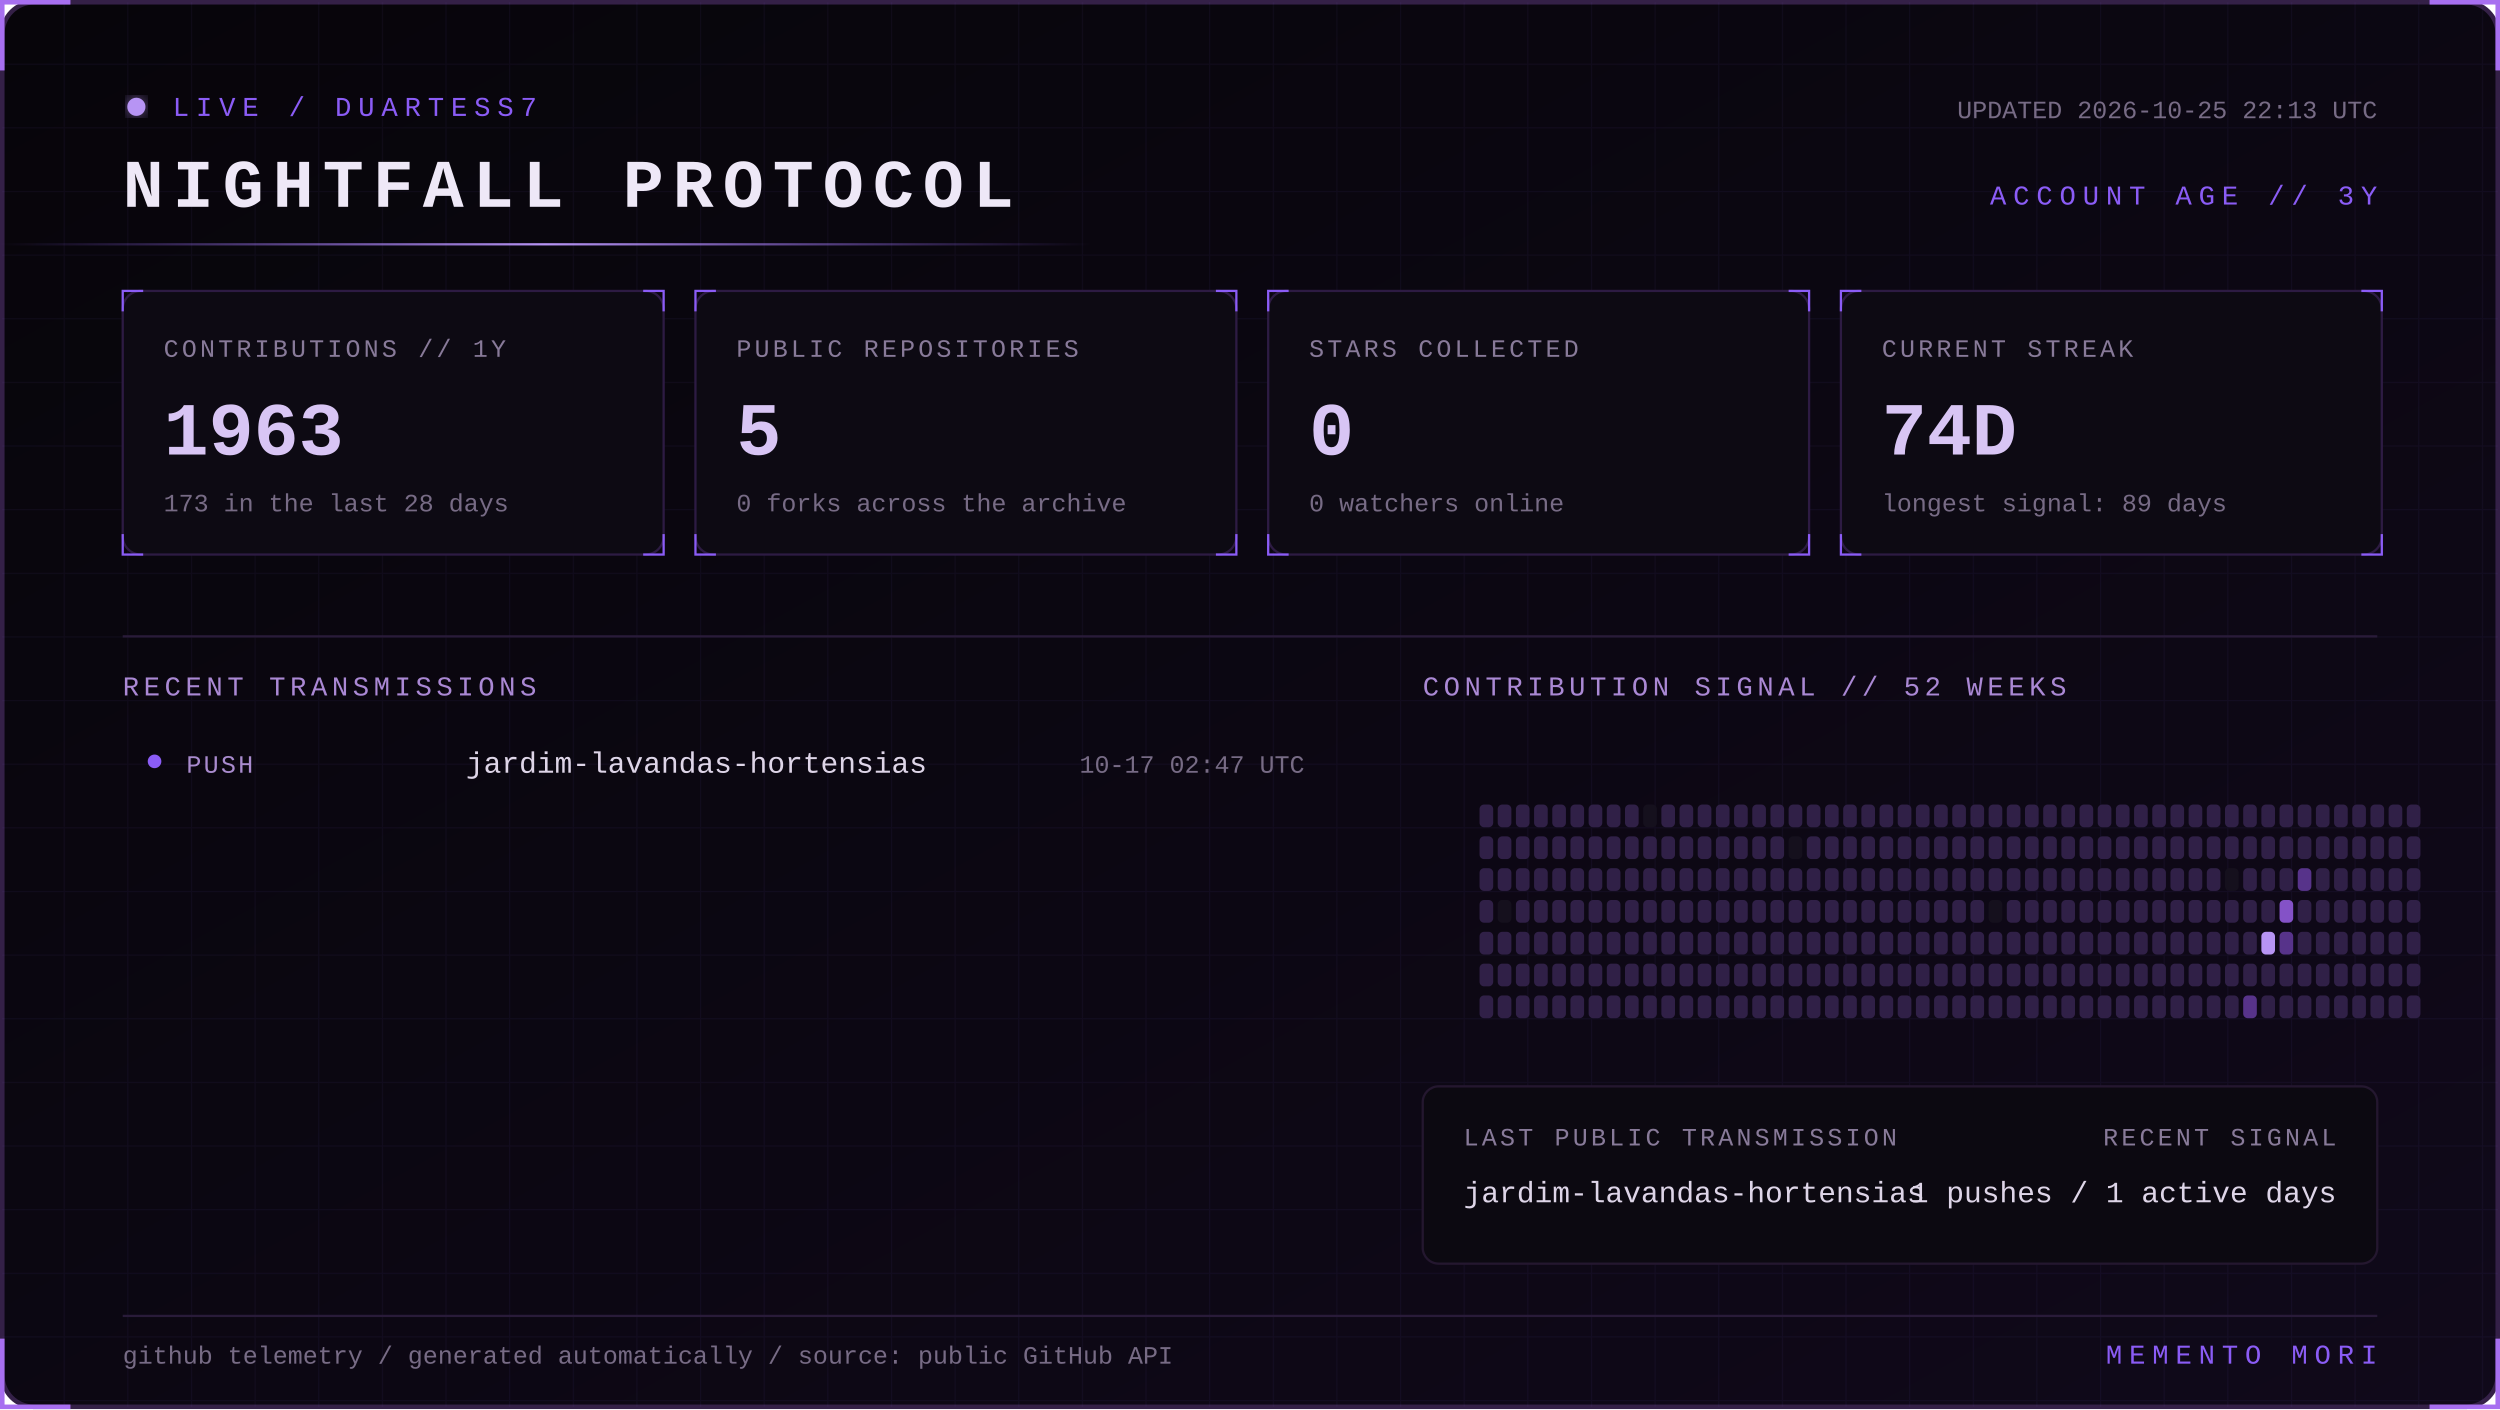
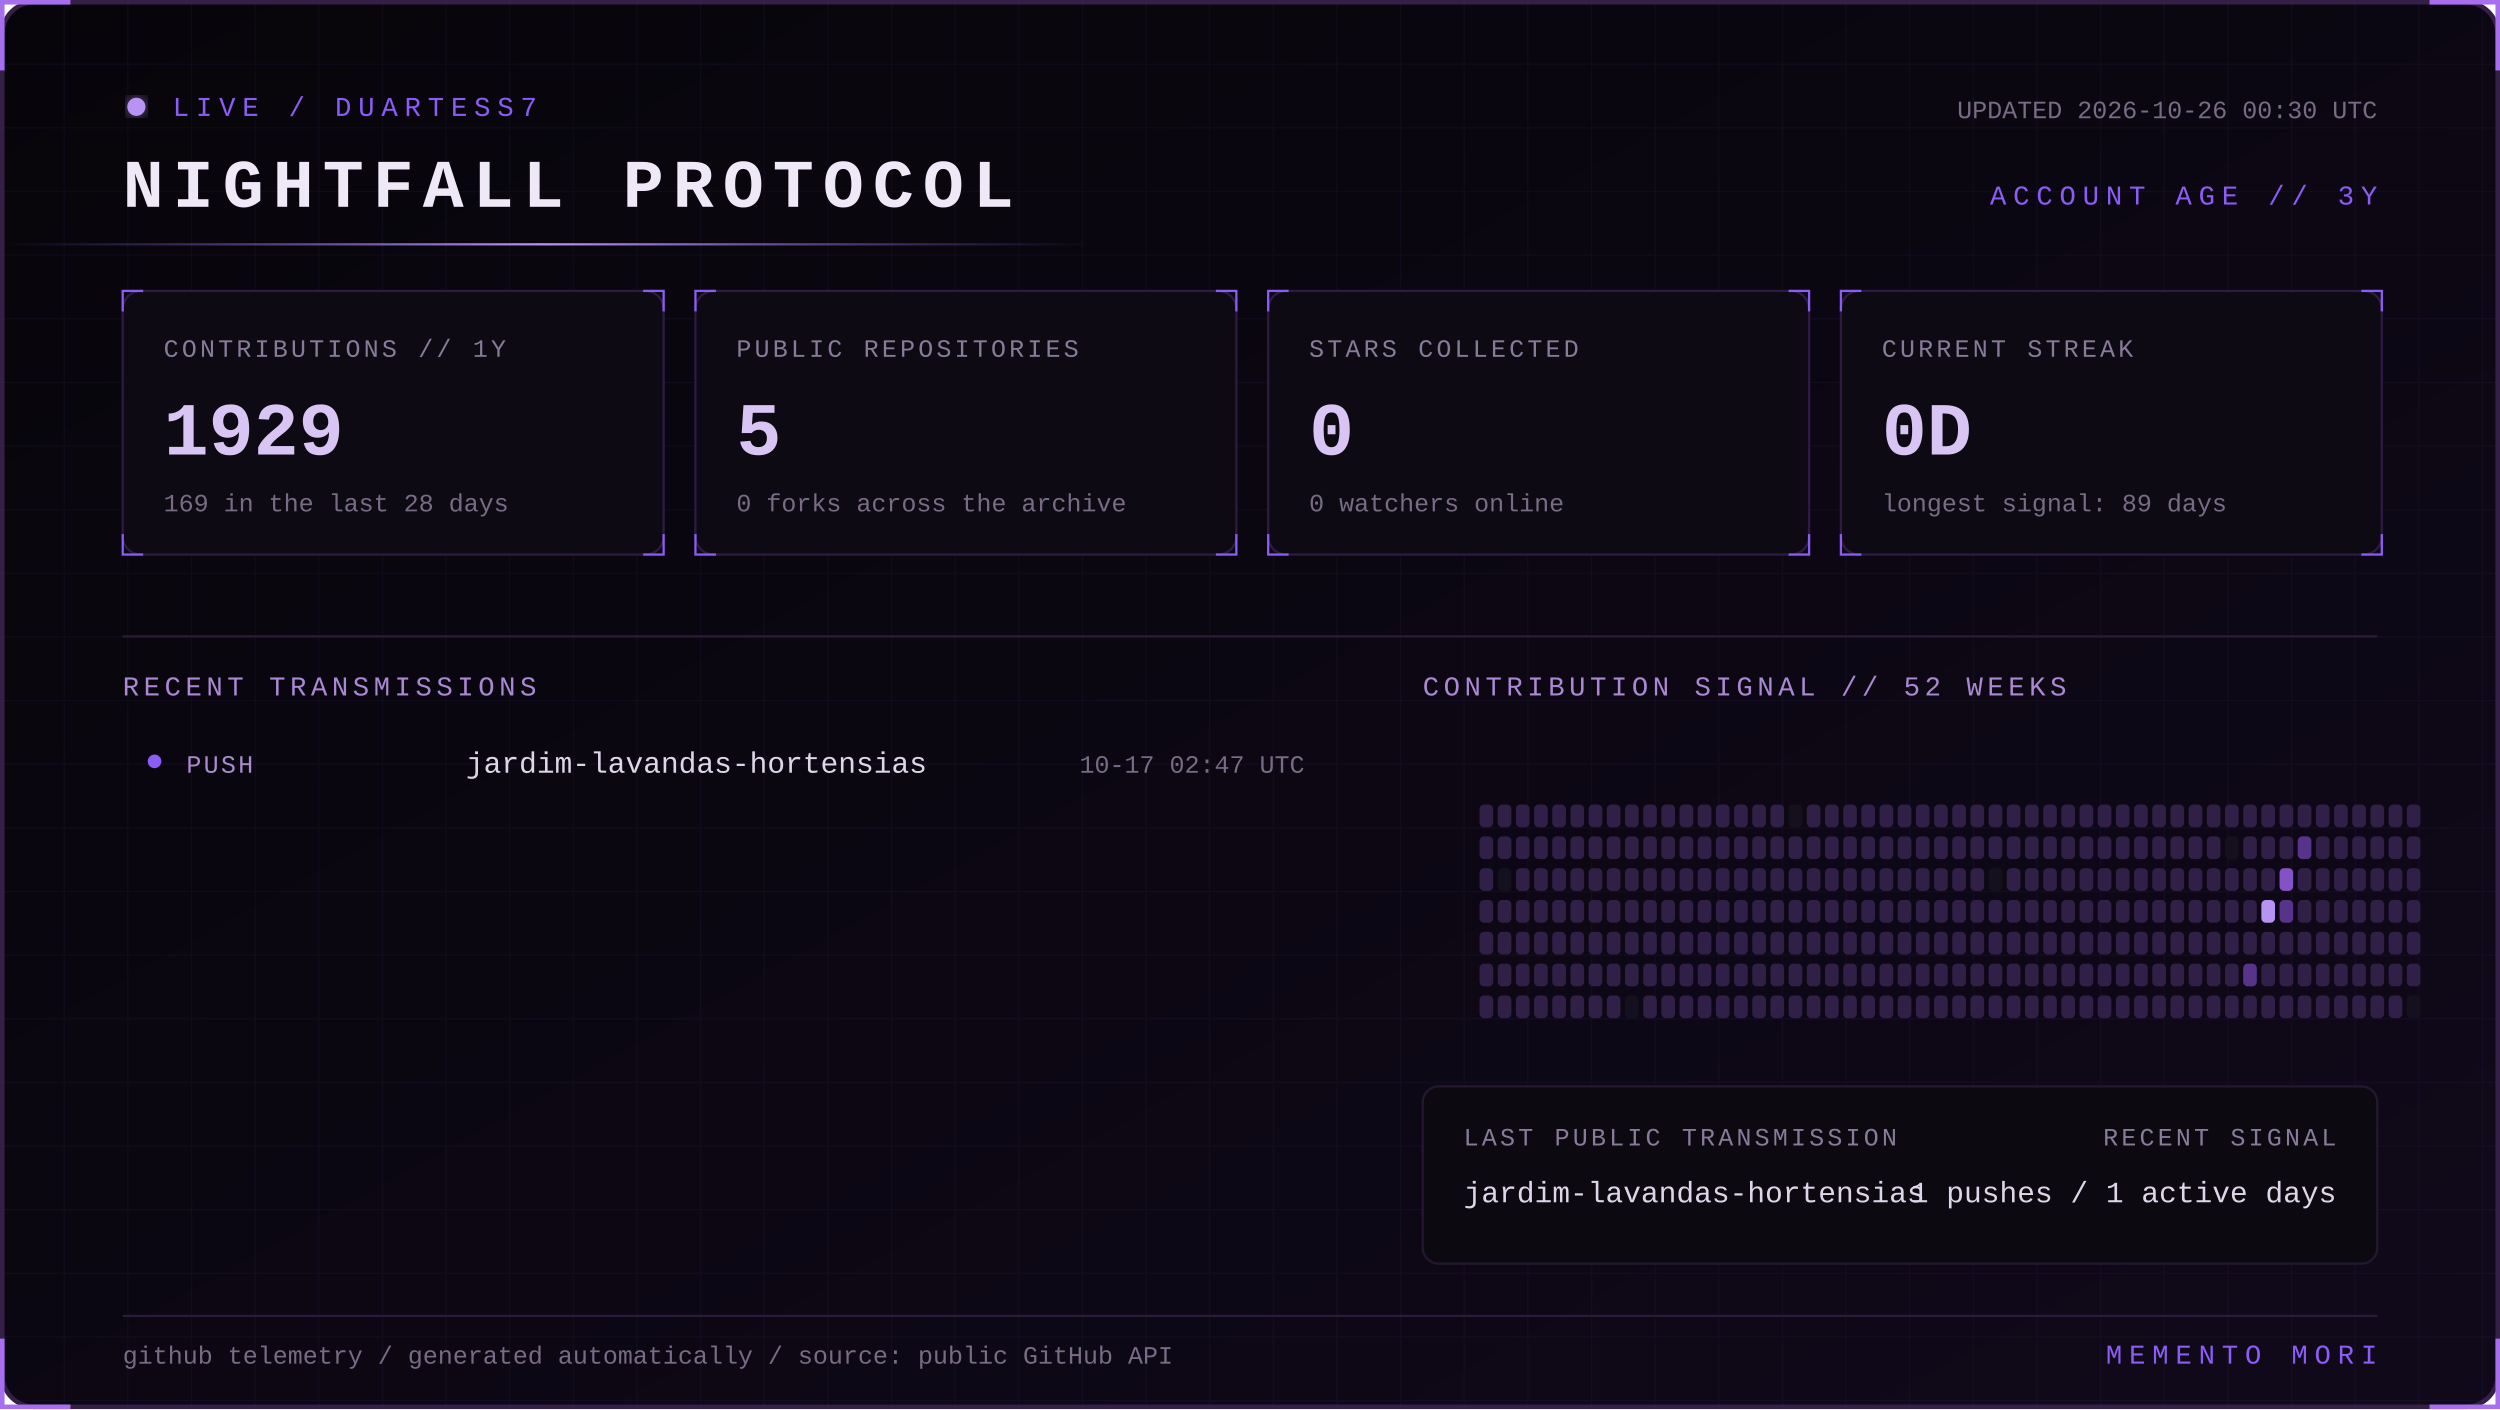
<svg xmlns="http://www.w3.org/2000/svg" width="1100" height="620" viewBox="0 0 1100 620" role="img" aria-labelledby="title desc">
  <defs>
    <linearGradient id="bg" x1="0" y1="0" x2="1" y2="1">
      <stop stop-color="#07050a" />
      <stop offset="1" stop-color="#10091a" />
    </linearGradient>
    <linearGradient id="beam">
      <stop stop-color="#8b5cf6" stop-opacity="0" />
      <stop offset=".5" stop-color="#b794f4" />
      <stop offset="1" stop-color="#8b5cf6" stop-opacity="0" />
    </linearGradient>
    <filter id="glow">
      <feGaussianBlur stdDeviation="4" result="b" />
      <feMerge>
        <feMergeNode in="b" />
        <feMergeNode in="SourceGraphic" />
      </feMerge>
    </filter>
    <pattern id="grid" width="28" height="28" patternUnits="userSpaceOnUse">
      <path d="M28 0H0V28" fill="none" stroke="#8b5cf6" stroke-opacity=".055" />
    </pattern>
    <style>
      text { font-family: Consolas, 'Courier New', monospace; }
      .kicker { fill:#8b5cf6; font-size:12px; letter-spacing:3px; }
      .title { fill:#eee8f7; font-size:30px; font-weight:700; letter-spacing:4px; }
      .label { fill:#887a99; font-size:11px; letter-spacing:1.4px; }
      .value { fill:#d8c5f4; font-size:33px; font-weight:700; }
      .detail,.pct { fill:#776b85; font-size:11px; }
      .section { fill:#aa88d4; font-size:12px; letter-spacing:2px; }
      .lang { fill:#ded5e8; font-size:13px; }
      .event { fill:#a98bce; font-size:11px; letter-spacing:1px; }
      .scan { animation:scan 5s linear infinite; }
      .blink { animation:blink 1.6s step-end infinite; }
      @keyframes scan { from { transform:translateX(-500px) } to { transform:translateX(1100px) } }
      @keyframes blink { 50% { opacity:.25 } }
    </style>
  </defs>
  <rect x="1" y="1" width="1098" height="618" rx="14" fill="url(#bg)" stroke="#342047" stroke-width="2" />
  <rect x="1" y="1" width="1098" height="618" rx="14" fill="url(#grid)" />
  <path d="M31 1H1v30 M1069 1h30v30 M1099 589v30h-30 M31 619H1v-30" stroke="#a76ff0" stroke-width="2" fill="none" />
  <g transform="translate(54 42)">
    <circle cx="6" cy="5" r="4" fill="#b794f4" filter="url(#glow)" class="blink" />
    <text x="22" y="9" class="kicker">LIVE / DUARTESS7</text>
    <text y="49" class="title">NIGHTFALL PROTOCOL</text>
-     <text x="992" y="10" text-anchor="end" class="detail">UPDATED 2026-10-25 22:13 UTC</text>
+     <text x="992" y="10" text-anchor="end" class="detail">UPDATED 2026-10-26 00:30 UTC</text>
    <text x="992" y="48" text-anchor="end" class="kicker">ACCOUNT AGE // 3Y</text>
  </g>
  <rect y="107" width="480" height="1" fill="url(#beam)" class="scan" />
  <g transform="translate(54 128)">
    <rect width="238" height="116" rx="8" fill="#0d0a13" stroke="#2d1b43" />
    <path d="M0 9V0h9 M229 0h9v9 M238 107v9h-9 M9 116H0v-9" stroke="#8b5cf6" fill="none" />
    <text x="18" y="29" class="label">CONTRIBUTIONS // 1Y</text>
-     <text x="18" y="72" class="value">1963</text>
-     <text x="18" y="97" class="detail">173 in the last 28 days</text>
+     <text x="18" y="72" class="value">1929</text>
+     <text x="18" y="97" class="detail">169 in the last 28 days</text>
  </g>
  <g transform="translate(306 128)">
    <rect width="238" height="116" rx="8" fill="#0d0a13" stroke="#2d1b43" />
    <path d="M0 9V0h9 M229 0h9v9 M238 107v9h-9 M9 116H0v-9" stroke="#8b5cf6" fill="none" />
    <text x="18" y="29" class="label">PUBLIC REPOSITORIES</text>
    <text x="18" y="72" class="value">5</text>
    <text x="18" y="97" class="detail">0 forks across the archive</text>
  </g>
  <g transform="translate(558 128)">
    <rect width="238" height="116" rx="8" fill="#0d0a13" stroke="#2d1b43" />
    <path d="M0 9V0h9 M229 0h9v9 M238 107v9h-9 M9 116H0v-9" stroke="#8b5cf6" fill="none" />
    <text x="18" y="29" class="label">STARS COLLECTED</text>
    <text x="18" y="72" class="value">0</text>
    <text x="18" y="97" class="detail">0 watchers online</text>
  </g>
  <g transform="translate(810 128)">
    <rect width="238" height="116" rx="8" fill="#0d0a13" stroke="#2d1b43" />
    <path d="M0 9V0h9 M229 0h9v9 M238 107v9h-9 M9 116H0v-9" stroke="#8b5cf6" fill="none" />
    <text x="18" y="29" class="label">CURRENT STREAK</text>
-     <text x="18" y="72" class="value">74D</text>
+     <text x="18" y="72" class="value">0D</text>
    <text x="18" y="97" class="detail">longest signal: 89 days</text>
  </g>
  <path d="M54 280H1046" stroke="#291b39" />
  <text x="54" y="306" class="section">RECENT TRANSMISSIONS</text>
  <text x="626" y="306" class="section">CONTRIBUTION SIGNAL // 52 WEEKS</text>
  <circle cx="68" cy="335" r="3" fill="#8b5cf6" />
  <text x="82" y="340" class="event">PUSH</text>
  <text x="205" y="340" class="lang">jardim-lavandas-hortensias</text>
  <text x="574" y="340" text-anchor="end" class="pct">10-17 02:47 UTC</text>
  <g>
    <rect x="651" y="354" width="6" height="10" rx="2" fill="#302047" />
    <rect x="651" y="368" width="6" height="10" rx="2" fill="#302047" />
    <rect x="651" y="382" width="6" height="10" rx="2" fill="#302047" />
    <rect x="651" y="396" width="6" height="10" rx="2" fill="#302047" />
    <rect x="651" y="410" width="6" height="10" rx="2" fill="#302047" />
    <rect x="651" y="424" width="6" height="10" rx="2" fill="#302047" />
    <rect x="651" y="438" width="6" height="10" rx="2" fill="#302047" />
    <rect x="659" y="354" width="6" height="10" rx="2" fill="#302047" />
    <rect x="659" y="368" width="6" height="10" rx="2" fill="#302047" />
-     <rect x="659" y="382" width="6" height="10" rx="2" fill="#302047" />
-     <rect x="659" y="396" width="6" height="10" rx="2" fill="#15101d" />
+     <rect x="659" y="382" width="6" height="10" rx="2" fill="#15101d" />
+     <rect x="659" y="396" width="6" height="10" rx="2" fill="#302047" />
    <rect x="659" y="410" width="6" height="10" rx="2" fill="#302047" />
    <rect x="659" y="424" width="6" height="10" rx="2" fill="#302047" />
    <rect x="659" y="438" width="6" height="10" rx="2" fill="#302047" />
    <rect x="667" y="354" width="6" height="10" rx="2" fill="#302047" />
    <rect x="667" y="368" width="6" height="10" rx="2" fill="#302047" />
    <rect x="667" y="382" width="6" height="10" rx="2" fill="#302047" />
    <rect x="667" y="396" width="6" height="10" rx="2" fill="#302047" />
    <rect x="667" y="410" width="6" height="10" rx="2" fill="#302047" />
    <rect x="667" y="424" width="6" height="10" rx="2" fill="#302047" />
    <rect x="667" y="438" width="6" height="10" rx="2" fill="#302047" />
    <rect x="675" y="354" width="6" height="10" rx="2" fill="#302047" />
    <rect x="675" y="368" width="6" height="10" rx="2" fill="#302047" />
    <rect x="675" y="382" width="6" height="10" rx="2" fill="#302047" />
    <rect x="675" y="396" width="6" height="10" rx="2" fill="#302047" />
    <rect x="675" y="410" width="6" height="10" rx="2" fill="#302047" />
    <rect x="675" y="424" width="6" height="10" rx="2" fill="#302047" />
    <rect x="675" y="438" width="6" height="10" rx="2" fill="#302047" />
    <rect x="683" y="354" width="6" height="10" rx="2" fill="#302047" />
    <rect x="683" y="368" width="6" height="10" rx="2" fill="#302047" />
    <rect x="683" y="382" width="6" height="10" rx="2" fill="#302047" />
    <rect x="683" y="396" width="6" height="10" rx="2" fill="#302047" />
    <rect x="683" y="410" width="6" height="10" rx="2" fill="#302047" />
    <rect x="683" y="424" width="6" height="10" rx="2" fill="#302047" />
    <rect x="683" y="438" width="6" height="10" rx="2" fill="#302047" />
    <rect x="691" y="354" width="6" height="10" rx="2" fill="#302047" />
    <rect x="691" y="368" width="6" height="10" rx="2" fill="#302047" />
    <rect x="691" y="382" width="6" height="10" rx="2" fill="#302047" />
    <rect x="691" y="396" width="6" height="10" rx="2" fill="#302047" />
    <rect x="691" y="410" width="6" height="10" rx="2" fill="#302047" />
    <rect x="691" y="424" width="6" height="10" rx="2" fill="#302047" />
    <rect x="691" y="438" width="6" height="10" rx="2" fill="#302047" />
    <rect x="699" y="354" width="6" height="10" rx="2" fill="#302047" />
    <rect x="699" y="368" width="6" height="10" rx="2" fill="#302047" />
    <rect x="699" y="382" width="6" height="10" rx="2" fill="#302047" />
    <rect x="699" y="396" width="6" height="10" rx="2" fill="#302047" />
    <rect x="699" y="410" width="6" height="10" rx="2" fill="#302047" />
    <rect x="699" y="424" width="6" height="10" rx="2" fill="#302047" />
    <rect x="699" y="438" width="6" height="10" rx="2" fill="#302047" />
    <rect x="707" y="354" width="6" height="10" rx="2" fill="#302047" />
    <rect x="707" y="368" width="6" height="10" rx="2" fill="#302047" />
    <rect x="707" y="382" width="6" height="10" rx="2" fill="#302047" />
    <rect x="707" y="396" width="6" height="10" rx="2" fill="#302047" />
    <rect x="707" y="410" width="6" height="10" rx="2" fill="#302047" />
    <rect x="707" y="424" width="6" height="10" rx="2" fill="#302047" />
    <rect x="707" y="438" width="6" height="10" rx="2" fill="#302047" />
    <rect x="715" y="354" width="6" height="10" rx="2" fill="#302047" />
    <rect x="715" y="368" width="6" height="10" rx="2" fill="#302047" />
    <rect x="715" y="382" width="6" height="10" rx="2" fill="#302047" />
    <rect x="715" y="396" width="6" height="10" rx="2" fill="#302047" />
    <rect x="715" y="410" width="6" height="10" rx="2" fill="#302047" />
    <rect x="715" y="424" width="6" height="10" rx="2" fill="#302047" />
-     <rect x="715" y="438" width="6" height="10" rx="2" fill="#302047" />
-     <rect x="723" y="354" width="6" height="10" rx="2" fill="#15101d" />
+     <rect x="715" y="438" width="6" height="10" rx="2" fill="#15101d" />
+     <rect x="723" y="354" width="6" height="10" rx="2" fill="#302047" />
    <rect x="723" y="368" width="6" height="10" rx="2" fill="#302047" />
    <rect x="723" y="382" width="6" height="10" rx="2" fill="#302047" />
    <rect x="723" y="396" width="6" height="10" rx="2" fill="#302047" />
    <rect x="723" y="410" width="6" height="10" rx="2" fill="#302047" />
    <rect x="723" y="424" width="6" height="10" rx="2" fill="#302047" />
    <rect x="723" y="438" width="6" height="10" rx="2" fill="#302047" />
    <rect x="731" y="354" width="6" height="10" rx="2" fill="#302047" />
    <rect x="731" y="368" width="6" height="10" rx="2" fill="#302047" />
    <rect x="731" y="382" width="6" height="10" rx="2" fill="#302047" />
    <rect x="731" y="396" width="6" height="10" rx="2" fill="#302047" />
    <rect x="731" y="410" width="6" height="10" rx="2" fill="#302047" />
    <rect x="731" y="424" width="6" height="10" rx="2" fill="#302047" />
    <rect x="731" y="438" width="6" height="10" rx="2" fill="#302047" />
    <rect x="739" y="354" width="6" height="10" rx="2" fill="#302047" />
    <rect x="739" y="368" width="6" height="10" rx="2" fill="#302047" />
    <rect x="739" y="382" width="6" height="10" rx="2" fill="#302047" />
    <rect x="739" y="396" width="6" height="10" rx="2" fill="#302047" />
    <rect x="739" y="410" width="6" height="10" rx="2" fill="#302047" />
    <rect x="739" y="424" width="6" height="10" rx="2" fill="#302047" />
    <rect x="739" y="438" width="6" height="10" rx="2" fill="#302047" />
    <rect x="747" y="354" width="6" height="10" rx="2" fill="#302047" />
    <rect x="747" y="368" width="6" height="10" rx="2" fill="#302047" />
    <rect x="747" y="382" width="6" height="10" rx="2" fill="#302047" />
    <rect x="747" y="396" width="6" height="10" rx="2" fill="#302047" />
    <rect x="747" y="410" width="6" height="10" rx="2" fill="#302047" />
    <rect x="747" y="424" width="6" height="10" rx="2" fill="#302047" />
    <rect x="747" y="438" width="6" height="10" rx="2" fill="#302047" />
    <rect x="755" y="354" width="6" height="10" rx="2" fill="#302047" />
    <rect x="755" y="368" width="6" height="10" rx="2" fill="#302047" />
    <rect x="755" y="382" width="6" height="10" rx="2" fill="#302047" />
    <rect x="755" y="396" width="6" height="10" rx="2" fill="#302047" />
    <rect x="755" y="410" width="6" height="10" rx="2" fill="#302047" />
    <rect x="755" y="424" width="6" height="10" rx="2" fill="#302047" />
    <rect x="755" y="438" width="6" height="10" rx="2" fill="#302047" />
    <rect x="763" y="354" width="6" height="10" rx="2" fill="#302047" />
    <rect x="763" y="368" width="6" height="10" rx="2" fill="#302047" />
    <rect x="763" y="382" width="6" height="10" rx="2" fill="#302047" />
    <rect x="763" y="396" width="6" height="10" rx="2" fill="#302047" />
    <rect x="763" y="410" width="6" height="10" rx="2" fill="#302047" />
    <rect x="763" y="424" width="6" height="10" rx="2" fill="#302047" />
    <rect x="763" y="438" width="6" height="10" rx="2" fill="#302047" />
    <rect x="771" y="354" width="6" height="10" rx="2" fill="#302047" />
    <rect x="771" y="368" width="6" height="10" rx="2" fill="#302047" />
    <rect x="771" y="382" width="6" height="10" rx="2" fill="#302047" />
    <rect x="771" y="396" width="6" height="10" rx="2" fill="#302047" />
    <rect x="771" y="410" width="6" height="10" rx="2" fill="#302047" />
    <rect x="771" y="424" width="6" height="10" rx="2" fill="#302047" />
    <rect x="771" y="438" width="6" height="10" rx="2" fill="#302047" />
    <rect x="779" y="354" width="6" height="10" rx="2" fill="#302047" />
    <rect x="779" y="368" width="6" height="10" rx="2" fill="#302047" />
    <rect x="779" y="382" width="6" height="10" rx="2" fill="#302047" />
    <rect x="779" y="396" width="6" height="10" rx="2" fill="#302047" />
    <rect x="779" y="410" width="6" height="10" rx="2" fill="#302047" />
    <rect x="779" y="424" width="6" height="10" rx="2" fill="#302047" />
    <rect x="779" y="438" width="6" height="10" rx="2" fill="#302047" />
-     <rect x="787" y="354" width="6" height="10" rx="2" fill="#302047" />
-     <rect x="787" y="368" width="6" height="10" rx="2" fill="#15101d" />
+     <rect x="787" y="354" width="6" height="10" rx="2" fill="#15101d" />
+     <rect x="787" y="368" width="6" height="10" rx="2" fill="#302047" />
    <rect x="787" y="382" width="6" height="10" rx="2" fill="#302047" />
    <rect x="787" y="396" width="6" height="10" rx="2" fill="#302047" />
    <rect x="787" y="410" width="6" height="10" rx="2" fill="#302047" />
    <rect x="787" y="424" width="6" height="10" rx="2" fill="#302047" />
    <rect x="787" y="438" width="6" height="10" rx="2" fill="#302047" />
    <rect x="795" y="354" width="6" height="10" rx="2" fill="#302047" />
    <rect x="795" y="368" width="6" height="10" rx="2" fill="#302047" />
    <rect x="795" y="382" width="6" height="10" rx="2" fill="#302047" />
    <rect x="795" y="396" width="6" height="10" rx="2" fill="#302047" />
    <rect x="795" y="410" width="6" height="10" rx="2" fill="#302047" />
    <rect x="795" y="424" width="6" height="10" rx="2" fill="#302047" />
    <rect x="795" y="438" width="6" height="10" rx="2" fill="#302047" />
    <rect x="803" y="354" width="6" height="10" rx="2" fill="#302047" />
    <rect x="803" y="368" width="6" height="10" rx="2" fill="#302047" />
    <rect x="803" y="382" width="6" height="10" rx="2" fill="#302047" />
    <rect x="803" y="396" width="6" height="10" rx="2" fill="#302047" />
    <rect x="803" y="410" width="6" height="10" rx="2" fill="#302047" />
    <rect x="803" y="424" width="6" height="10" rx="2" fill="#302047" />
    <rect x="803" y="438" width="6" height="10" rx="2" fill="#302047" />
    <rect x="811" y="354" width="6" height="10" rx="2" fill="#302047" />
    <rect x="811" y="368" width="6" height="10" rx="2" fill="#302047" />
    <rect x="811" y="382" width="6" height="10" rx="2" fill="#302047" />
    <rect x="811" y="396" width="6" height="10" rx="2" fill="#302047" />
    <rect x="811" y="410" width="6" height="10" rx="2" fill="#302047" />
    <rect x="811" y="424" width="6" height="10" rx="2" fill="#302047" />
    <rect x="811" y="438" width="6" height="10" rx="2" fill="#302047" />
    <rect x="819" y="354" width="6" height="10" rx="2" fill="#302047" />
    <rect x="819" y="368" width="6" height="10" rx="2" fill="#302047" />
    <rect x="819" y="382" width="6" height="10" rx="2" fill="#302047" />
    <rect x="819" y="396" width="6" height="10" rx="2" fill="#302047" />
    <rect x="819" y="410" width="6" height="10" rx="2" fill="#302047" />
    <rect x="819" y="424" width="6" height="10" rx="2" fill="#302047" />
    <rect x="819" y="438" width="6" height="10" rx="2" fill="#302047" />
    <rect x="827" y="354" width="6" height="10" rx="2" fill="#302047" />
    <rect x="827" y="368" width="6" height="10" rx="2" fill="#302047" />
    <rect x="827" y="382" width="6" height="10" rx="2" fill="#302047" />
    <rect x="827" y="396" width="6" height="10" rx="2" fill="#302047" />
    <rect x="827" y="410" width="6" height="10" rx="2" fill="#302047" />
    <rect x="827" y="424" width="6" height="10" rx="2" fill="#302047" />
    <rect x="827" y="438" width="6" height="10" rx="2" fill="#302047" />
    <rect x="835" y="354" width="6" height="10" rx="2" fill="#302047" />
    <rect x="835" y="368" width="6" height="10" rx="2" fill="#302047" />
    <rect x="835" y="382" width="6" height="10" rx="2" fill="#302047" />
    <rect x="835" y="396" width="6" height="10" rx="2" fill="#302047" />
    <rect x="835" y="410" width="6" height="10" rx="2" fill="#302047" />
    <rect x="835" y="424" width="6" height="10" rx="2" fill="#302047" />
    <rect x="835" y="438" width="6" height="10" rx="2" fill="#302047" />
    <rect x="843" y="354" width="6" height="10" rx="2" fill="#302047" />
    <rect x="843" y="368" width="6" height="10" rx="2" fill="#302047" />
    <rect x="843" y="382" width="6" height="10" rx="2" fill="#302047" />
    <rect x="843" y="396" width="6" height="10" rx="2" fill="#302047" />
    <rect x="843" y="410" width="6" height="10" rx="2" fill="#302047" />
    <rect x="843" y="424" width="6" height="10" rx="2" fill="#302047" />
    <rect x="843" y="438" width="6" height="10" rx="2" fill="#302047" />
    <rect x="851" y="354" width="6" height="10" rx="2" fill="#302047" />
    <rect x="851" y="368" width="6" height="10" rx="2" fill="#302047" />
    <rect x="851" y="382" width="6" height="10" rx="2" fill="#302047" />
    <rect x="851" y="396" width="6" height="10" rx="2" fill="#302047" />
    <rect x="851" y="410" width="6" height="10" rx="2" fill="#302047" />
    <rect x="851" y="424" width="6" height="10" rx="2" fill="#302047" />
    <rect x="851" y="438" width="6" height="10" rx="2" fill="#302047" />
    <rect x="859" y="354" width="6" height="10" rx="2" fill="#302047" />
    <rect x="859" y="368" width="6" height="10" rx="2" fill="#302047" />
    <rect x="859" y="382" width="6" height="10" rx="2" fill="#302047" />
    <rect x="859" y="396" width="6" height="10" rx="2" fill="#302047" />
    <rect x="859" y="410" width="6" height="10" rx="2" fill="#302047" />
    <rect x="859" y="424" width="6" height="10" rx="2" fill="#302047" />
    <rect x="859" y="438" width="6" height="10" rx="2" fill="#302047" />
    <rect x="867" y="354" width="6" height="10" rx="2" fill="#302047" />
    <rect x="867" y="368" width="6" height="10" rx="2" fill="#302047" />
    <rect x="867" y="382" width="6" height="10" rx="2" fill="#302047" />
    <rect x="867" y="396" width="6" height="10" rx="2" fill="#302047" />
    <rect x="867" y="410" width="6" height="10" rx="2" fill="#302047" />
    <rect x="867" y="424" width="6" height="10" rx="2" fill="#302047" />
    <rect x="867" y="438" width="6" height="10" rx="2" fill="#302047" />
    <rect x="875" y="354" width="6" height="10" rx="2" fill="#302047" />
    <rect x="875" y="368" width="6" height="10" rx="2" fill="#302047" />
-     <rect x="875" y="382" width="6" height="10" rx="2" fill="#302047" />
-     <rect x="875" y="396" width="6" height="10" rx="2" fill="#15101d" />
+     <rect x="875" y="382" width="6" height="10" rx="2" fill="#15101d" />
+     <rect x="875" y="396" width="6" height="10" rx="2" fill="#302047" />
    <rect x="875" y="410" width="6" height="10" rx="2" fill="#302047" />
    <rect x="875" y="424" width="6" height="10" rx="2" fill="#302047" />
    <rect x="875" y="438" width="6" height="10" rx="2" fill="#302047" />
    <rect x="883" y="354" width="6" height="10" rx="2" fill="#302047" />
    <rect x="883" y="368" width="6" height="10" rx="2" fill="#302047" />
    <rect x="883" y="382" width="6" height="10" rx="2" fill="#302047" />
    <rect x="883" y="396" width="6" height="10" rx="2" fill="#302047" />
    <rect x="883" y="410" width="6" height="10" rx="2" fill="#302047" />
    <rect x="883" y="424" width="6" height="10" rx="2" fill="#302047" />
    <rect x="883" y="438" width="6" height="10" rx="2" fill="#302047" />
    <rect x="891" y="354" width="6" height="10" rx="2" fill="#302047" />
    <rect x="891" y="368" width="6" height="10" rx="2" fill="#302047" />
    <rect x="891" y="382" width="6" height="10" rx="2" fill="#302047" />
    <rect x="891" y="396" width="6" height="10" rx="2" fill="#302047" />
    <rect x="891" y="410" width="6" height="10" rx="2" fill="#302047" />
    <rect x="891" y="424" width="6" height="10" rx="2" fill="#302047" />
    <rect x="891" y="438" width="6" height="10" rx="2" fill="#302047" />
    <rect x="899" y="354" width="6" height="10" rx="2" fill="#302047" />
    <rect x="899" y="368" width="6" height="10" rx="2" fill="#302047" />
    <rect x="899" y="382" width="6" height="10" rx="2" fill="#302047" />
    <rect x="899" y="396" width="6" height="10" rx="2" fill="#302047" />
    <rect x="899" y="410" width="6" height="10" rx="2" fill="#302047" />
    <rect x="899" y="424" width="6" height="10" rx="2" fill="#302047" />
    <rect x="899" y="438" width="6" height="10" rx="2" fill="#302047" />
    <rect x="907" y="354" width="6" height="10" rx="2" fill="#302047" />
    <rect x="907" y="368" width="6" height="10" rx="2" fill="#302047" />
    <rect x="907" y="382" width="6" height="10" rx="2" fill="#302047" />
    <rect x="907" y="396" width="6" height="10" rx="2" fill="#302047" />
    <rect x="907" y="410" width="6" height="10" rx="2" fill="#302047" />
    <rect x="907" y="424" width="6" height="10" rx="2" fill="#302047" />
    <rect x="907" y="438" width="6" height="10" rx="2" fill="#302047" />
    <rect x="915" y="354" width="6" height="10" rx="2" fill="#302047" />
    <rect x="915" y="368" width="6" height="10" rx="2" fill="#302047" />
    <rect x="915" y="382" width="6" height="10" rx="2" fill="#302047" />
    <rect x="915" y="396" width="6" height="10" rx="2" fill="#302047" />
    <rect x="915" y="410" width="6" height="10" rx="2" fill="#302047" />
    <rect x="915" y="424" width="6" height="10" rx="2" fill="#302047" />
    <rect x="915" y="438" width="6" height="10" rx="2" fill="#302047" />
    <rect x="923" y="354" width="6" height="10" rx="2" fill="#302047" />
    <rect x="923" y="368" width="6" height="10" rx="2" fill="#302047" />
    <rect x="923" y="382" width="6" height="10" rx="2" fill="#302047" />
    <rect x="923" y="396" width="6" height="10" rx="2" fill="#302047" />
    <rect x="923" y="410" width="6" height="10" rx="2" fill="#302047" />
    <rect x="923" y="424" width="6" height="10" rx="2" fill="#302047" />
    <rect x="923" y="438" width="6" height="10" rx="2" fill="#302047" />
    <rect x="931" y="354" width="6" height="10" rx="2" fill="#302047" />
    <rect x="931" y="368" width="6" height="10" rx="2" fill="#302047" />
    <rect x="931" y="382" width="6" height="10" rx="2" fill="#302047" />
    <rect x="931" y="396" width="6" height="10" rx="2" fill="#302047" />
    <rect x="931" y="410" width="6" height="10" rx="2" fill="#302047" />
    <rect x="931" y="424" width="6" height="10" rx="2" fill="#302047" />
    <rect x="931" y="438" width="6" height="10" rx="2" fill="#302047" />
    <rect x="939" y="354" width="6" height="10" rx="2" fill="#302047" />
    <rect x="939" y="368" width="6" height="10" rx="2" fill="#302047" />
    <rect x="939" y="382" width="6" height="10" rx="2" fill="#302047" />
    <rect x="939" y="396" width="6" height="10" rx="2" fill="#302047" />
    <rect x="939" y="410" width="6" height="10" rx="2" fill="#302047" />
    <rect x="939" y="424" width="6" height="10" rx="2" fill="#302047" />
    <rect x="939" y="438" width="6" height="10" rx="2" fill="#302047" />
    <rect x="947" y="354" width="6" height="10" rx="2" fill="#302047" />
    <rect x="947" y="368" width="6" height="10" rx="2" fill="#302047" />
    <rect x="947" y="382" width="6" height="10" rx="2" fill="#302047" />
    <rect x="947" y="396" width="6" height="10" rx="2" fill="#302047" />
    <rect x="947" y="410" width="6" height="10" rx="2" fill="#302047" />
    <rect x="947" y="424" width="6" height="10" rx="2" fill="#302047" />
    <rect x="947" y="438" width="6" height="10" rx="2" fill="#302047" />
    <rect x="955" y="354" width="6" height="10" rx="2" fill="#302047" />
    <rect x="955" y="368" width="6" height="10" rx="2" fill="#302047" />
    <rect x="955" y="382" width="6" height="10" rx="2" fill="#302047" />
    <rect x="955" y="396" width="6" height="10" rx="2" fill="#302047" />
    <rect x="955" y="410" width="6" height="10" rx="2" fill="#302047" />
    <rect x="955" y="424" width="6" height="10" rx="2" fill="#302047" />
    <rect x="955" y="438" width="6" height="10" rx="2" fill="#302047" />
    <rect x="963" y="354" width="6" height="10" rx="2" fill="#302047" />
    <rect x="963" y="368" width="6" height="10" rx="2" fill="#302047" />
    <rect x="963" y="382" width="6" height="10" rx="2" fill="#302047" />
    <rect x="963" y="396" width="6" height="10" rx="2" fill="#302047" />
    <rect x="963" y="410" width="6" height="10" rx="2" fill="#302047" />
    <rect x="963" y="424" width="6" height="10" rx="2" fill="#302047" />
    <rect x="963" y="438" width="6" height="10" rx="2" fill="#302047" />
    <rect x="971" y="354" width="6" height="10" rx="2" fill="#302047" />
    <rect x="971" y="368" width="6" height="10" rx="2" fill="#302047" />
    <rect x="971" y="382" width="6" height="10" rx="2" fill="#302047" />
    <rect x="971" y="396" width="6" height="10" rx="2" fill="#302047" />
    <rect x="971" y="410" width="6" height="10" rx="2" fill="#302047" />
    <rect x="971" y="424" width="6" height="10" rx="2" fill="#302047" />
    <rect x="971" y="438" width="6" height="10" rx="2" fill="#302047" />
    <rect x="979" y="354" width="6" height="10" rx="2" fill="#302047" />
-     <rect x="979" y="368" width="6" height="10" rx="2" fill="#302047" />
-     <rect x="979" y="382" width="6" height="10" rx="2" fill="#15101d" />
+     <rect x="979" y="368" width="6" height="10" rx="2" fill="#15101d" />
+     <rect x="979" y="382" width="6" height="10" rx="2" fill="#302047" />
    <rect x="979" y="396" width="6" height="10" rx="2" fill="#302047" />
    <rect x="979" y="410" width="6" height="10" rx="2" fill="#302047" />
    <rect x="979" y="424" width="6" height="10" rx="2" fill="#302047" />
    <rect x="979" y="438" width="6" height="10" rx="2" fill="#302047" />
    <rect x="987" y="354" width="6" height="10" rx="2" fill="#302047" />
    <rect x="987" y="368" width="6" height="10" rx="2" fill="#302047" />
    <rect x="987" y="382" width="6" height="10" rx="2" fill="#302047" />
    <rect x="987" y="396" width="6" height="10" rx="2" fill="#302047" />
    <rect x="987" y="410" width="6" height="10" rx="2" fill="#302047" />
-     <rect x="987" y="424" width="6" height="10" rx="2" fill="#302047" />
-     <rect x="987" y="438" width="6" height="10" rx="2" fill="#57338a" />
+     <rect x="987" y="424" width="6" height="10" rx="2" fill="#57338a" />
+     <rect x="987" y="438" width="6" height="10" rx="2" fill="#302047" />
    <rect x="995" y="354" width="6" height="10" rx="2" fill="#302047" />
    <rect x="995" y="368" width="6" height="10" rx="2" fill="#302047" />
    <rect x="995" y="382" width="6" height="10" rx="2" fill="#302047" />
-     <rect x="995" y="396" width="6" height="10" rx="2" fill="#302047" />
-     <rect x="995" y="410" width="6" height="10" rx="2" fill="#b794f4" />
+     <rect x="995" y="396" width="6" height="10" rx="2" fill="#b794f4" />
+     <rect x="995" y="410" width="6" height="10" rx="2" fill="#302047" />
    <rect x="995" y="424" width="6" height="10" rx="2" fill="#302047" />
    <rect x="995" y="438" width="6" height="10" rx="2" fill="#302047" />
    <rect x="1003" y="354" width="6" height="10" rx="2" fill="#302047" />
    <rect x="1003" y="368" width="6" height="10" rx="2" fill="#302047" />
-     <rect x="1003" y="382" width="6" height="10" rx="2" fill="#302047" />
-     <rect x="1003" y="396" width="6" height="10" rx="2" fill="#8452c7" />
-     <rect x="1003" y="410" width="6" height="10" rx="2" fill="#57338a" />
+     <rect x="1003" y="382" width="6" height="10" rx="2" fill="#8452c7" />
+     <rect x="1003" y="396" width="6" height="10" rx="2" fill="#57338a" />
+     <rect x="1003" y="410" width="6" height="10" rx="2" fill="#302047" />
    <rect x="1003" y="424" width="6" height="10" rx="2" fill="#302047" />
    <rect x="1003" y="438" width="6" height="10" rx="2" fill="#302047" />
    <rect x="1011" y="354" width="6" height="10" rx="2" fill="#302047" />
-     <rect x="1011" y="368" width="6" height="10" rx="2" fill="#302047" />
-     <rect x="1011" y="382" width="6" height="10" rx="2" fill="#57338a" />
+     <rect x="1011" y="368" width="6" height="10" rx="2" fill="#57338a" />
+     <rect x="1011" y="382" width="6" height="10" rx="2" fill="#302047" />
    <rect x="1011" y="396" width="6" height="10" rx="2" fill="#302047" />
    <rect x="1011" y="410" width="6" height="10" rx="2" fill="#302047" />
    <rect x="1011" y="424" width="6" height="10" rx="2" fill="#302047" />
    <rect x="1011" y="438" width="6" height="10" rx="2" fill="#302047" />
    <rect x="1019" y="354" width="6" height="10" rx="2" fill="#302047" />
    <rect x="1019" y="368" width="6" height="10" rx="2" fill="#302047" />
    <rect x="1019" y="382" width="6" height="10" rx="2" fill="#302047" />
    <rect x="1019" y="396" width="6" height="10" rx="2" fill="#302047" />
    <rect x="1019" y="410" width="6" height="10" rx="2" fill="#302047" />
    <rect x="1019" y="424" width="6" height="10" rx="2" fill="#302047" />
    <rect x="1019" y="438" width="6" height="10" rx="2" fill="#302047" />
    <rect x="1027" y="354" width="6" height="10" rx="2" fill="#302047" />
    <rect x="1027" y="368" width="6" height="10" rx="2" fill="#302047" />
    <rect x="1027" y="382" width="6" height="10" rx="2" fill="#302047" />
    <rect x="1027" y="396" width="6" height="10" rx="2" fill="#302047" />
    <rect x="1027" y="410" width="6" height="10" rx="2" fill="#302047" />
    <rect x="1027" y="424" width="6" height="10" rx="2" fill="#302047" />
    <rect x="1027" y="438" width="6" height="10" rx="2" fill="#302047" />
    <rect x="1035" y="354" width="6" height="10" rx="2" fill="#302047" />
    <rect x="1035" y="368" width="6" height="10" rx="2" fill="#302047" />
    <rect x="1035" y="382" width="6" height="10" rx="2" fill="#302047" />
    <rect x="1035" y="396" width="6" height="10" rx="2" fill="#302047" />
    <rect x="1035" y="410" width="6" height="10" rx="2" fill="#302047" />
    <rect x="1035" y="424" width="6" height="10" rx="2" fill="#302047" />
    <rect x="1035" y="438" width="6" height="10" rx="2" fill="#302047" />
    <rect x="1043" y="354" width="6" height="10" rx="2" fill="#302047" />
    <rect x="1043" y="368" width="6" height="10" rx="2" fill="#302047" />
    <rect x="1043" y="382" width="6" height="10" rx="2" fill="#302047" />
    <rect x="1043" y="396" width="6" height="10" rx="2" fill="#302047" />
    <rect x="1043" y="410" width="6" height="10" rx="2" fill="#302047" />
    <rect x="1043" y="424" width="6" height="10" rx="2" fill="#302047" />
    <rect x="1043" y="438" width="6" height="10" rx="2" fill="#302047" />
    <rect x="1051" y="354" width="6" height="10" rx="2" fill="#302047" />
    <rect x="1051" y="368" width="6" height="10" rx="2" fill="#302047" />
    <rect x="1051" y="382" width="6" height="10" rx="2" fill="#302047" />
    <rect x="1051" y="396" width="6" height="10" rx="2" fill="#302047" />
    <rect x="1051" y="410" width="6" height="10" rx="2" fill="#302047" />
    <rect x="1051" y="424" width="6" height="10" rx="2" fill="#302047" />
    <rect x="1051" y="438" width="6" height="10" rx="2" fill="#302047" />
    <rect x="1059" y="354" width="6" height="10" rx="2" fill="#302047" />
    <rect x="1059" y="368" width="6" height="10" rx="2" fill="#302047" />
    <rect x="1059" y="382" width="6" height="10" rx="2" fill="#302047" />
    <rect x="1059" y="396" width="6" height="10" rx="2" fill="#302047" />
    <rect x="1059" y="410" width="6" height="10" rx="2" fill="#302047" />
    <rect x="1059" y="424" width="6" height="10" rx="2" fill="#302047" />
-     <rect x="1059" y="438" width="6" height="10" rx="2" fill="#302047" />
+     <rect x="1059" y="438" width="6" height="10" rx="2" fill="#15101d" />
  </g>
  <g transform="translate(626 478)">
    <rect width="420" height="78" rx="7" fill="#0c0911" stroke="#24172f" />
    <text x="18" y="26" class="label">LAST PUBLIC TRANSMISSION</text>
    <text x="18" y="51" class="lang">jardim-lavandas-hortensias</text>
    <text x="402" y="26" text-anchor="end" class="label">RECENT SIGNAL</text>
    <text x="402" y="51" text-anchor="end" class="lang">1 pushes / 1 active days</text>
  </g>
  <path d="M54 579H1046" stroke="#291b39" />
  <text x="54" y="600" class="detail">github telemetry / generated automatically / source: public GitHub API</text>
  <text x="1046" y="600" text-anchor="end" class="kicker">MEMENTO MORI</text>
</svg>
